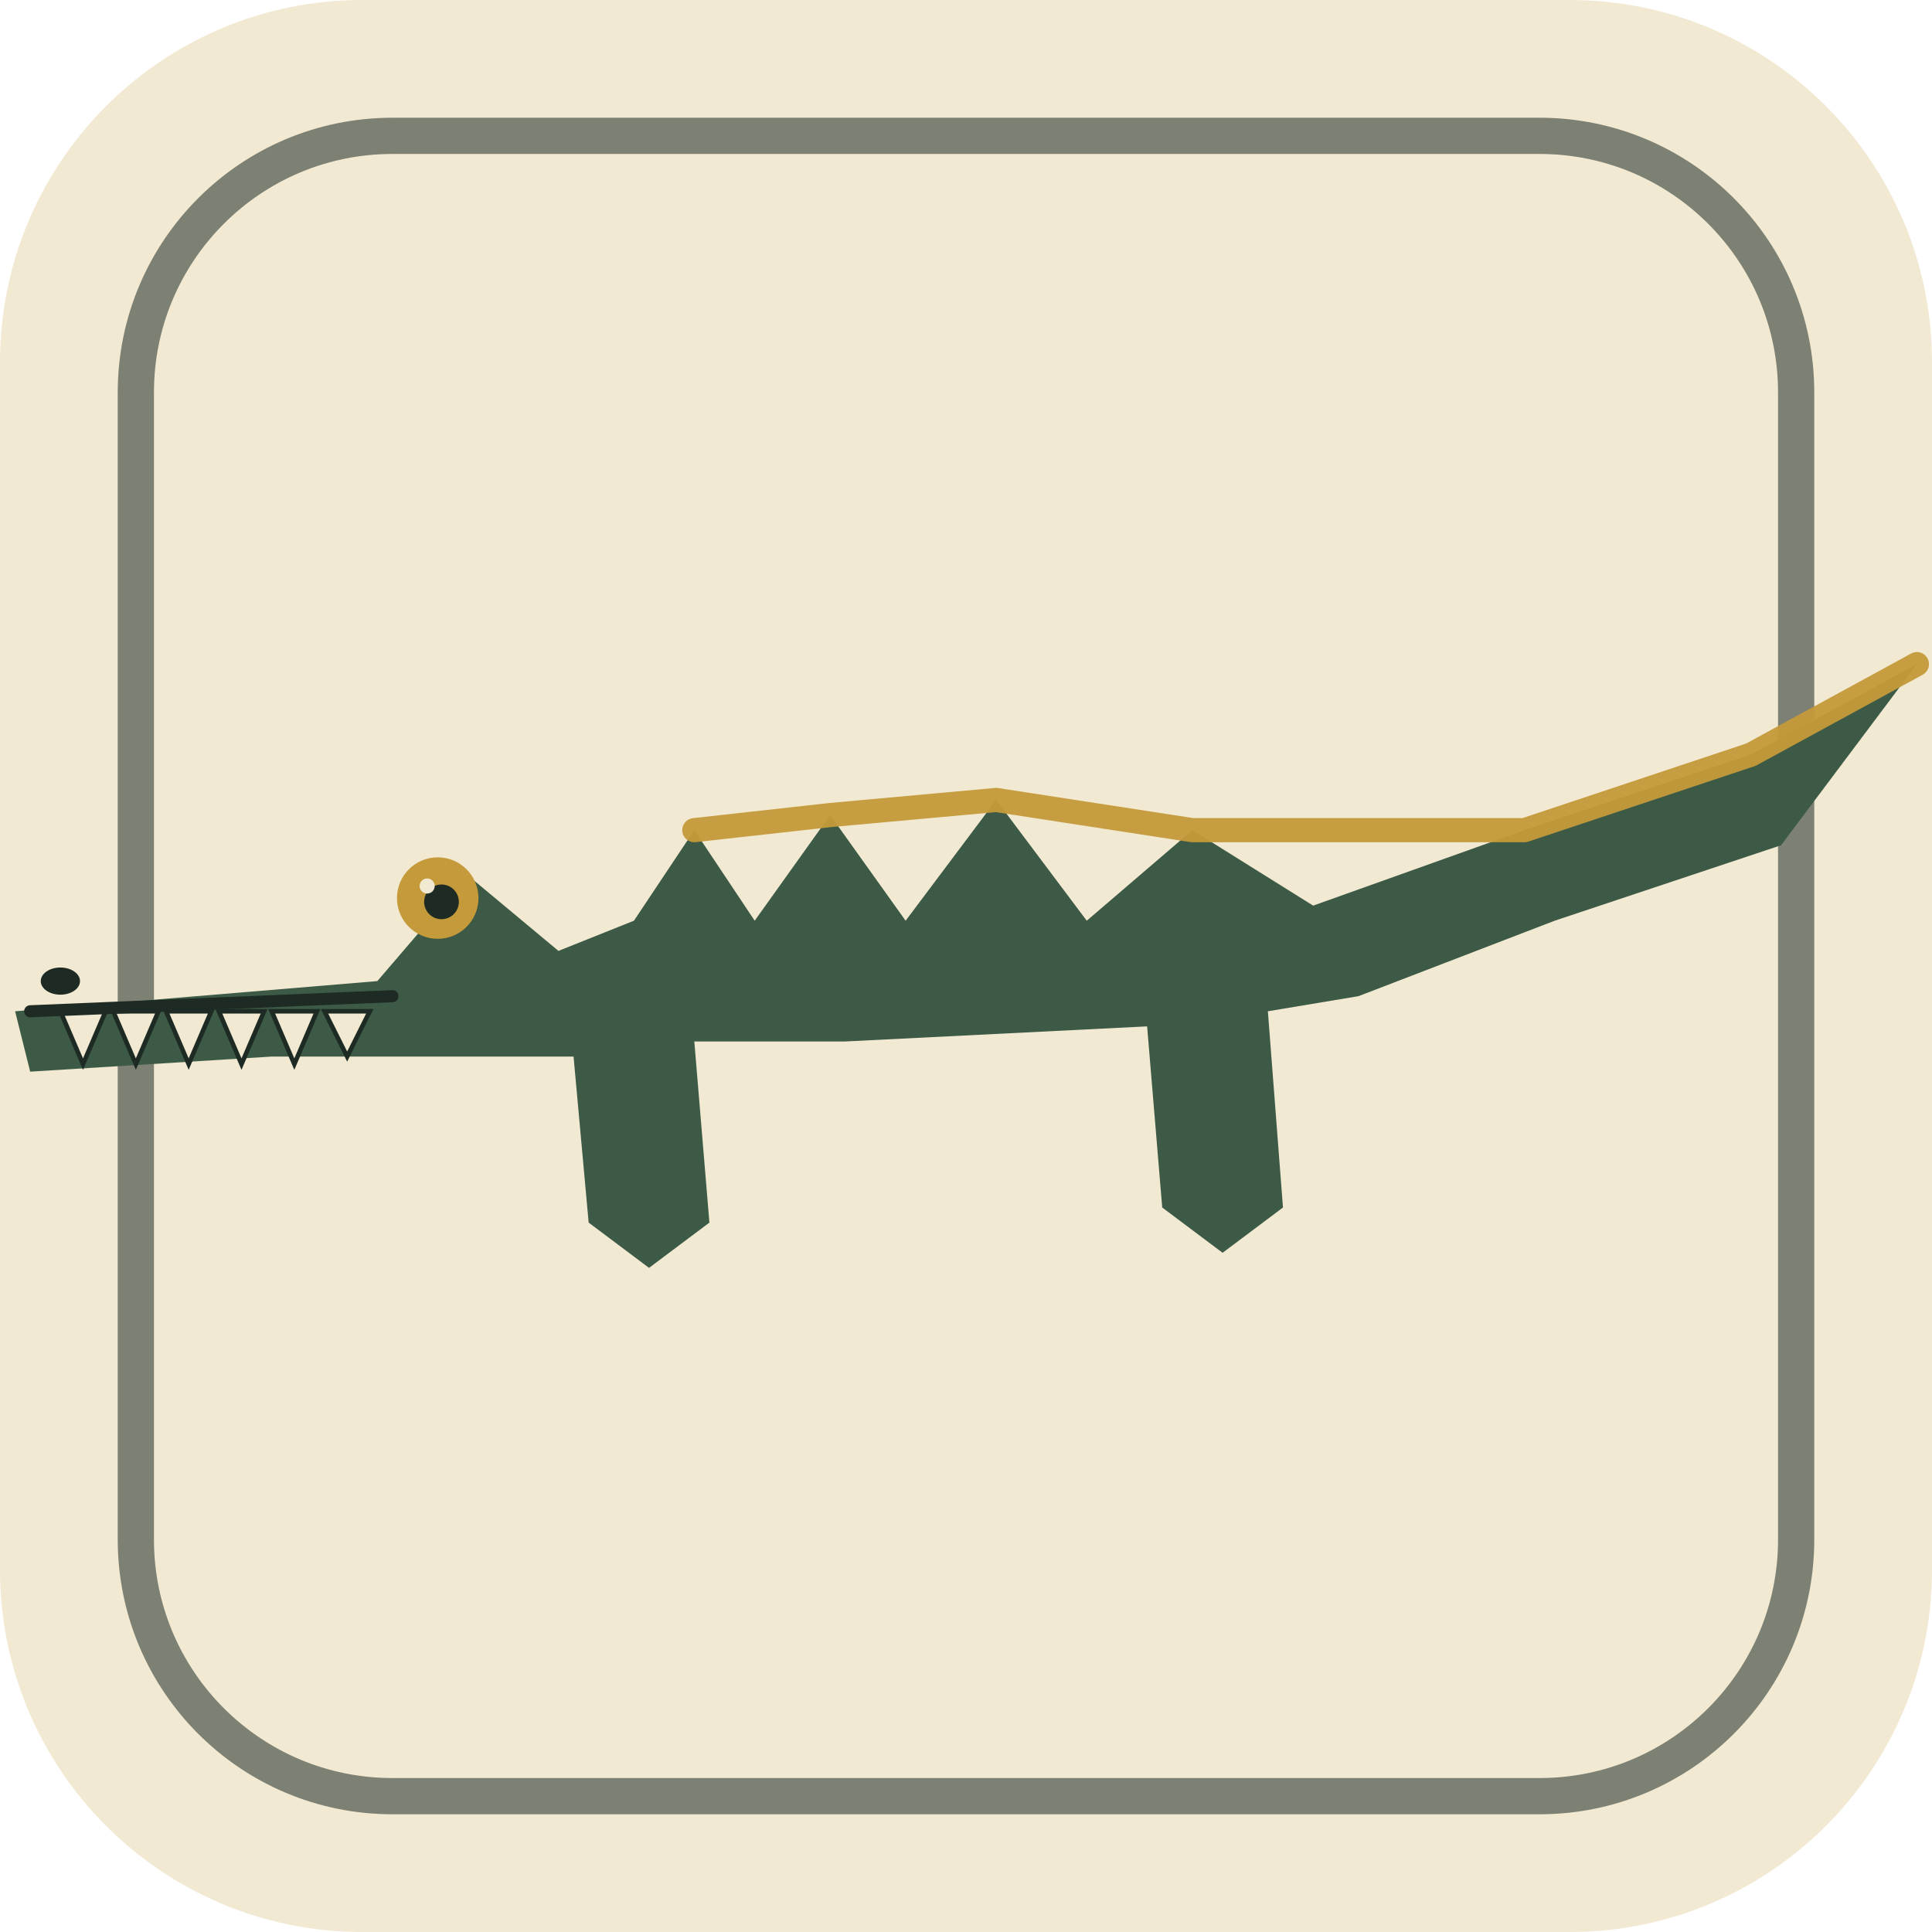
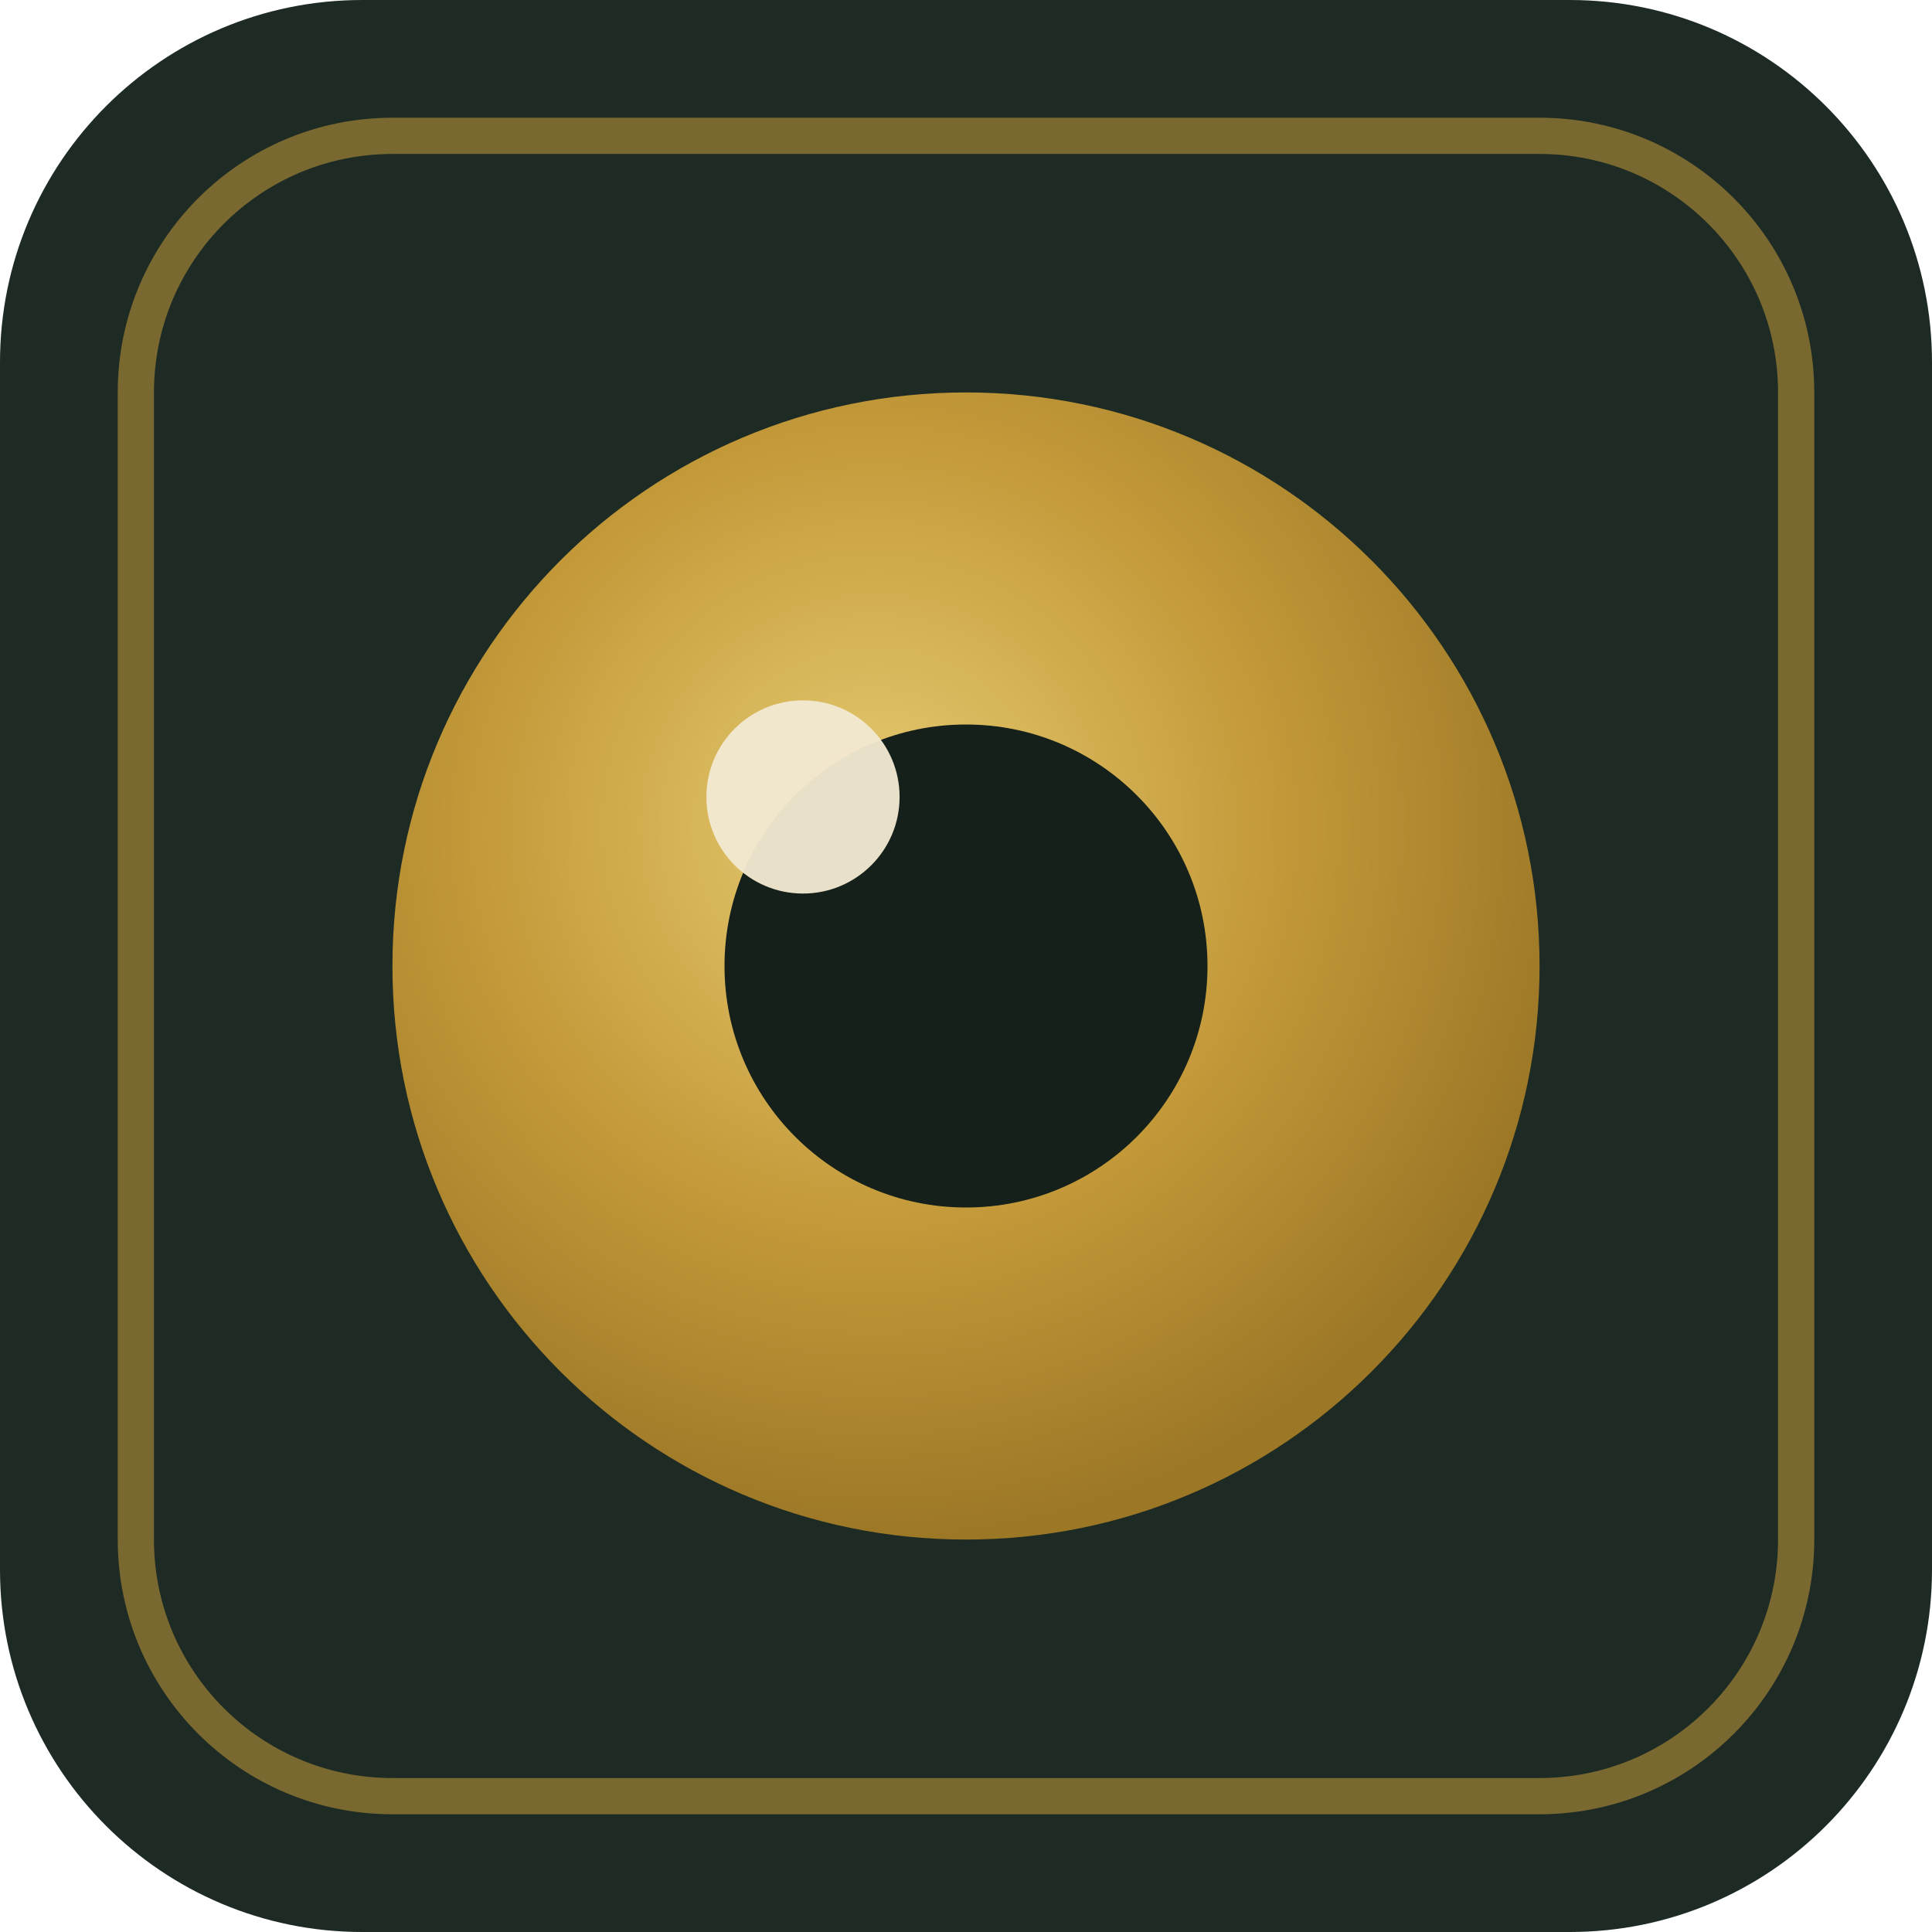
<svg xmlns="http://www.w3.org/2000/svg" viewBox="0 0 64 64" width="64" height="64" role="img" aria-label="Crocodrila">
  <defs>
    <clipPath id="tile">
      <rect x="0" y="0" width="64" height="64" rx="12" />
    </clipPath>
+     <radialGradient id="iris" cx="42%" cy="38%" r="62%">
+       <stop offset="0%" stop-color="#e7cc73" />
+       <stop offset="55%" stop-color="#c49a3a" />
+       <stop offset="100%" stop-color="#9c7726" />
+     </radialGradient>
  </defs>
  <g clip-path="url(#tile)">
-     <rect width="64" height="64" fill="#f2e9d2" />
-     <rect x="4.5" y="4.5" width="55" height="55" rx="8.5" fill="none" stroke="#1d2b24" stroke-width="1.2" opacity="0.55" />
-     <g transform="translate(-2,17.5) scale(0.25)">
-       <path d="M10,64 L58,60 L70,46 L82,56 L92,52 L100,40 L108,52 L118,38 L128,52                L140,36 L152,52 L166,40 L182,50 L210,40 L240,30 L262,18                L244,42 L214,52 L188,62 L176,64                L178,90 L170,96 L162,90 L160,66                L120,68                L100,68 L102,92 L94,98 L86,92 L84,70                L44,70 L12,72 Z" fill="#3c5a45" />
-       <polyline points="100,40 118,38 140,36 166,40 210,40 240,30 262,18" fill="none" stroke="#c49a3a" stroke-width="3.2" stroke-linejoin="round" stroke-linecap="round" opacity="0.95" />
-       <g fill="#f2e9d2" stroke="#1d2b24" stroke-width="0.6">
-         <path d="M16,64 L19,71 L22,64 Z" />
-         <path d="M23,64 L26,71 L29,64 Z" />
-         <path d="M30,64 L33,71 L36,64 Z" />
-         <path d="M37,64 L40,71 L43,64 Z" />
-         <path d="M44,64 L47,71 L50,64 Z" />
-         <path d="M51,64 L54,70 L57,64 Z" />
-       </g>
-       <path d="M12,64 L60,62" fill="none" stroke="#1d2b24" stroke-width="1.6" stroke-linecap="round" />
-       <ellipse cx="16" cy="60" rx="2.6" ry="1.8" fill="#1d2b24" />
-       <circle cx="66" cy="49" r="5.4" fill="#c49a3a" />
-       <circle cx="66.5" cy="49.5" r="2.3" fill="#1d2b24" />
-       <circle cx="64.6" cy="47.4" r="1" fill="#f2e9d2" />
-     </g>
+     <rect width="64" height="64" fill="#1d2b24" />
+     <rect x="4.5" y="4.5" width="55" height="55" rx="8.5" fill="none" stroke="#c49a3a" stroke-width="1.2" opacity="0.55" />
+     <circle cx="32" cy="32" r="19" fill="url(#iris)" />
+     <circle cx="32" cy="32" r="8" fill="#142019" />
+     <circle cx="26.6" cy="26.4" r="3.2" fill="#f2e9d2" opacity="0.95" />
  </g>
</svg>
